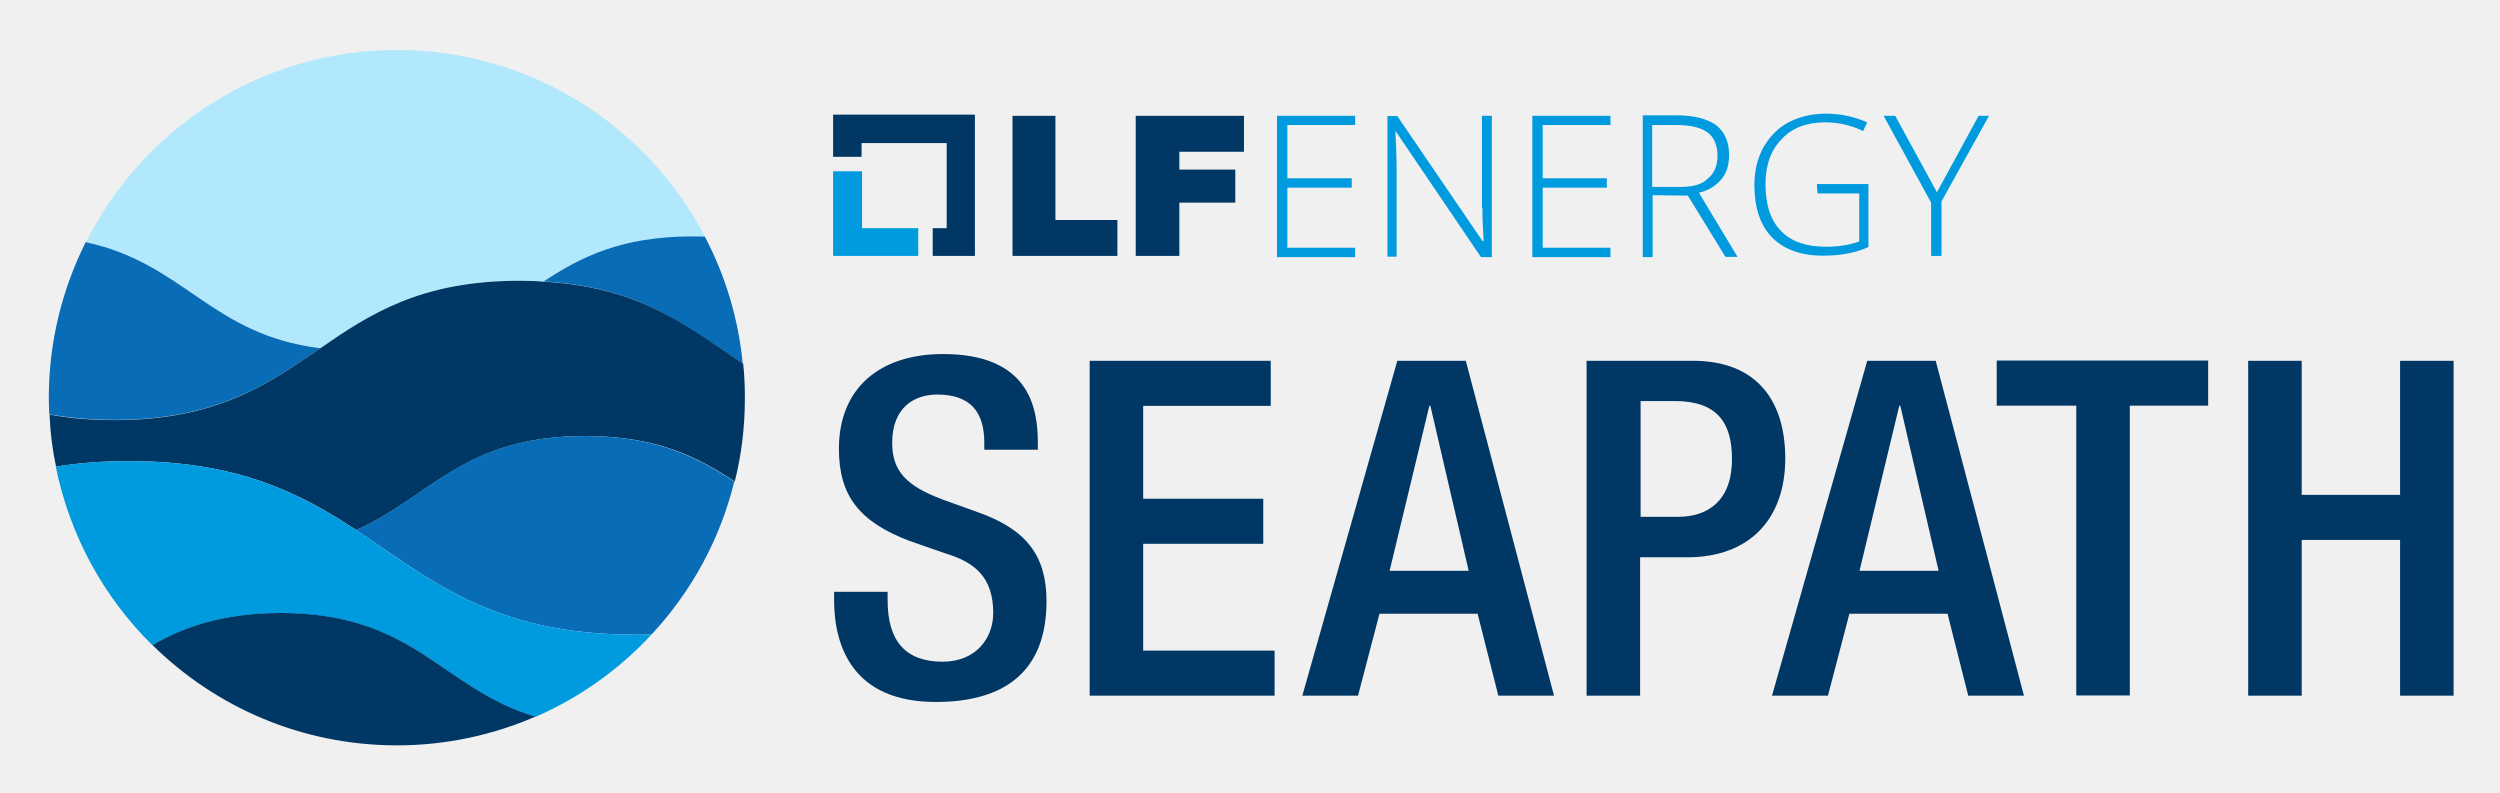
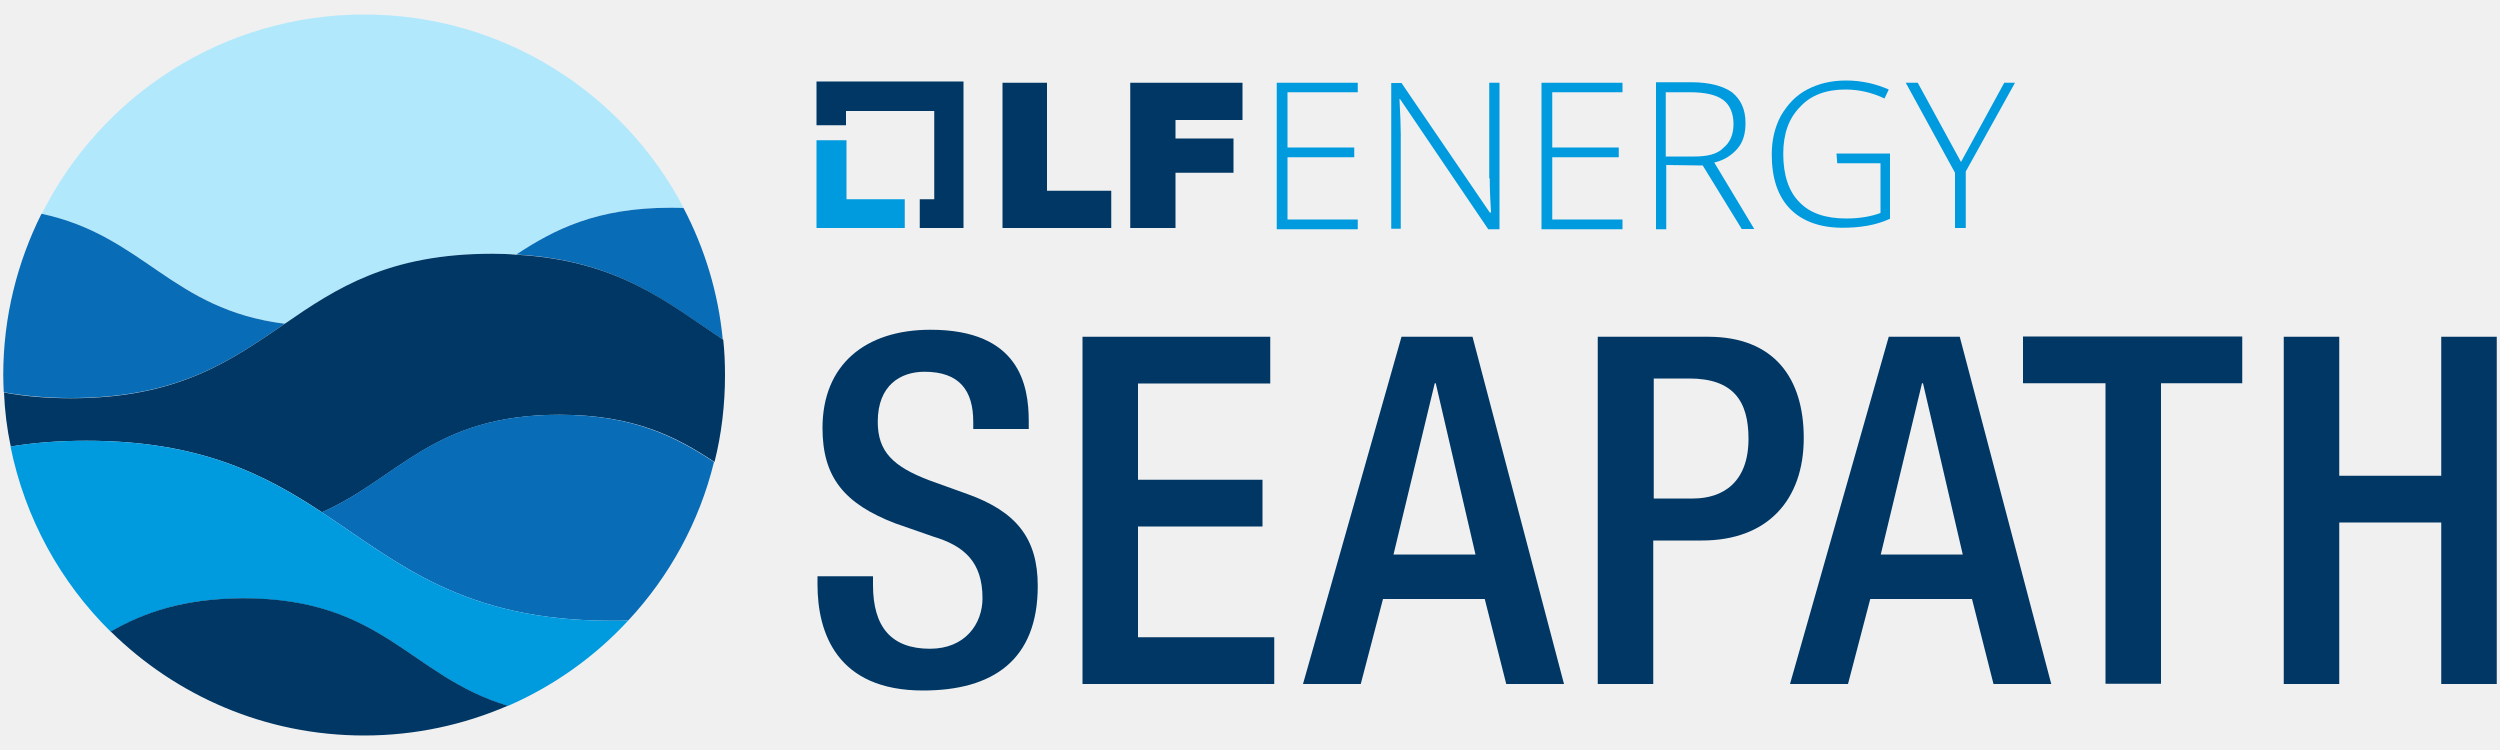
- <svg xmlns="http://www.w3.org/2000/svg" role="img" viewBox="-18.94 -14.94 1036.88 328.88">
-   <style>svg {enable-background:new 0 0 1000 300}</style>
-   <style>.st8{fill:#003764}.st9{fill:#009ade}.st11{fill:#086cb7}</style>
+ <svg xmlns="http://www.w3.org/2000/svg" version="1.1" id="Layer_1" x="0px" y="0px" viewBox="0 0 1000 300" style="enable-background:new 0 0 1000 300;" xml:space="preserve">
+   <style type="text/css">
+ 	.st0{fill:#FFFFFF;}
+ 	.st1{opacity:0.5;fill:#FFFFFF;}
+ 	.st2{opacity:0.2;fill:#FFFFFF;}
+ 	.st3{opacity:0.7;fill:#FFFFFF;}
+ 	.st4{opacity:0.2;}
+ 	.st5{opacity:0.7;}
+ 	.st6{opacity:0.5;}
+ 	.st7{fill:none;}
+ 	.st8{fill:#003764;}
+ 	.st9{fill:#009ADE;}
+ 	.st10{fill:#B1E8FC;}
+ 	.st11{fill:#086CB7;}
+ </style>
  <g>
-     <path fill="none" d="M693.6,49.7c0-4.3-1.4-7.7-4.1-9.6c-2.6-2.2-7.2-3.1-13.4-3.1h-9.6v25.7h0.2H678c5,0,8.9-1,11.8-3.4 C692.2,57.1,693.6,53.7,693.6,49.7z" />
-     <path d="M418.8 33.1L401 33.1 401 91.2 444.5 91.2 444.5 76.3 418.8 76.3zM452.1 91.2L470.2 91.2 470.2 69.1 493.4 69.1 493.4 55.4 470.2 55.4 470.2 48 497 48 497 33.1 452.1 33.1z" class="st8" />
-     <path d="M510.7 91.7L543.1 91.7 543.1 87.8 515 87.8 515 62.9 541.7 62.9 541.7 59 515 59 515 36.9 543.1 36.9 543.1 33.1 510.7 33.1zM595.9 71.3c0 4.3.2 8.9.5 13.7h-.5l-35.3-51.8h-4.1v58.3h3.8V53.5c0-3.1-.2-7.7-.5-13.9h.2l35.3 52.1h4.3.2V33.1h-4.1V71.3zM616.6 91.7L649 91.7 649 87.8 620.9 87.8 620.9 62.9 647.5 62.9 647.5 59 620.9 59 620.9 36.9 649 36.9 649 33.1 616.6 33.1zM695.1 59.3c2.2-2.6 3.1-6 3.1-10.1 0-5.5-1.9-9.4-5.3-12.2-3.6-2.6-9.1-4.1-16.3-4.1h-14.2v58.8h4.1V66l14.6.2 15.6 25.4h5L685.7 65C689.8 64.1 692.9 61.9 695.1 59.3zM677.8 62.6h-11.3-.2V36.9h9.6c6.2 0 10.6 1 13.4 3.1 2.6 1.9 4.1 5.3 4.1 9.6s-1.4 7.4-4.1 9.6C686.9 61.7 682.8 62.6 677.8 62.6zM734.9 65.3h17.3v19.9c-3.8 1.4-8.4 2.2-13.7 2.2-8.4 0-14.6-2.2-18.7-6.5-4.3-4.3-6.5-10.8-6.5-19.4 0-7.9 2.2-14.2 6.7-18.7 4.3-4.8 10.6-7 18.2-7 5.3 0 10.6 1.2 15.6 3.6l1.7-3.6c-5-2.2-10.8-3.6-17-3.6-6 0-11 1.2-15.6 3.6s-7.9 6-10.6 10.6c-2.4 4.6-3.6 9.6-3.6 15.4 0 9.4 2.4 16.6 7.2 21.6 4.8 5 12 7.7 21.1 7.7 7 0 13.4-1 19-3.6V61.4h-21.4L734.9 65.3zM801.7 33.1L784.4 64.8 767.1 33.1 762.3 33.1 782 69.1 782 91.2 786.3 91.2 786.3 68.6 806 33.1z" class="st9" />
+     <path class="st7" d="M693.6,49.7c0-4.3-1.4-7.7-4.1-9.6c-2.6-2.2-7.2-3.1-13.4-3.1h-9.6v25.7h0.2H678c5,0,8.9-1,11.8-3.4   C692.2,57.1,693.6,53.7,693.6,49.7z" />
+     <polygon class="st8" points="418.8,33.1 401,33.1 401,91.2 444.5,91.2 444.5,76.3 418.8,76.3  " />
+     <polygon class="st8" points="452.1,91.2 470.2,91.2 470.2,69.1 493.4,69.1 493.4,55.4 470.2,55.4 470.2,48 497,48 497,33.1    452.1,33.1  " />
+     <polygon class="st9" points="510.7,91.7 543.1,91.7 543.1,87.8 515,87.8 515,62.9 541.7,62.9 541.7,59 515,59 515,36.9 543.1,36.9    543.1,33.1 510.7,33.1  " />
+     <path class="st9" d="M595.9,71.3c0,4.3,0.2,8.9,0.5,13.7h-0.5l-35.3-51.8h-4.1v58.3h3.8V53.5c0-3.1-0.2-7.7-0.5-13.9h0.2l35.3,52.1   h4.3h0.2V33.1h-4.1V71.3z" />
+     <polygon class="st9" points="616.6,91.7 649,91.7 649,87.8 620.9,87.8 620.9,62.9 647.5,62.9 647.5,59 620.9,59 620.9,36.9    649,36.9 649,33.1 616.6,33.1  " />
+     <path class="st9" d="M695.1,59.3c2.2-2.6,3.1-6,3.1-10.1c0-5.5-1.9-9.4-5.3-12.2c-3.6-2.6-9.1-4.1-16.3-4.1h-14.2v58.8h4.1V66   l14.6,0.2l15.6,25.4h5L685.7,65C689.8,64.1,692.9,61.9,695.1,59.3z M677.8,62.6h-11.3h-0.2V36.9h9.6c6.2,0,10.6,1,13.4,3.1   c2.6,1.9,4.1,5.3,4.1,9.6s-1.4,7.4-4.1,9.6C686.9,61.7,682.8,62.6,677.8,62.6z" />
+     <path class="st9" d="M734.9,65.3h17.3v19.9c-3.8,1.4-8.4,2.2-13.7,2.2c-8.4,0-14.6-2.2-18.7-6.5c-4.3-4.3-6.5-10.8-6.5-19.4   c0-7.9,2.2-14.2,6.7-18.7c4.3-4.8,10.6-7,18.2-7c5.3,0,10.6,1.2,15.6,3.6l1.7-3.6c-5-2.2-10.8-3.6-17-3.6c-6,0-11,1.2-15.6,3.6   s-7.9,6-10.6,10.6c-2.4,4.6-3.6,9.6-3.6,15.4c0,9.4,2.4,16.6,7.2,21.6c4.8,5,12,7.7,21.1,7.7c7,0,13.4-1,19-3.6V61.4h-21.4   L734.9,65.3z" />
+     <polygon class="st9" points="801.7,33.1 784.4,64.8 767.1,33.1 762.3,33.1 782,69.1 782,91.2 786.3,91.2 786.3,68.6 806,33.1  " />
    <g>
      <g>
-         <path d="M349.2 230.5v3.5c0 16.9 7.4 25.5 22.8 25.5 14 0 21-9.9 21-20.2 0-14.6-7.4-21-19.8-24.7l-15.2-5.3c-20.2-7.8-29-18.3-29-38.1 0-25.3 17.1-39.3 43.2-39.3 35.6 0 39.3 22.2 39.3 36.6v3.1h-22.2v-2.9c0-12.6-5.6-20-19.5-20-9.5 0-18.7 5.3-18.7 20 0 11.9 6 17.9 20.8 23.5l15 5.4c19.6 7 28.2 17.7 28.2 36.8 0 29.6-17.9 41.8-45.9 41.8-34.4 0-42.2-23-42.2-42.4v-3.3H349.2zM433 134.7h75.1v18.7h-52.9v38.5H505v18.7h-49.8v44.3h54.5v18.7H433V134.7zM560.6 134.7H589l36.6 138.9h-23.1l-8.6-34h-40.7l-8.9 34h-23.1L560.6 134.7zM590.2 221.8l-15.9-68.5h-.4l-16.5 68.5H590.2zM639.2 134.7h44c26.6 0 38.3 16.7 38.3 40.5 0 24.9-14.6 41-40.7 41h-19.5v57.4h-22.2V134.7zM661.4 199.4h15.8c11.9 0 22.2-6.4 22.2-23.9 0-15-6-24.1-23.7-24.1h-14.2V199.4zM755.5 134.7h28.4l36.6 138.9h-23.1l-8.6-34h-40.7l-8.9 34H716L755.5 134.7zM785.1 221.8l-15.9-68.5h-.4l-16.5 68.5H785.1zM842.3 153.3h-33.1v-18.7h87.7v18.7h-32.5v120.2h-22.2V153.3zM913.5 134.7h22.2v55.6h40.8v-55.6h22.2v138.9h-22.2V209h-40.8v64.6h-22.2V134.7z" class="st8" />
+         <path class="st8" d="M349.2,230.5v3.5c0,16.9,7.4,25.5,22.8,25.5c14,0,21-9.9,21-20.2c0-14.6-7.4-21-19.8-24.7l-15.2-5.3     c-20.2-7.8-29-18.3-29-38.1c0-25.3,17.1-39.3,43.2-39.3c35.6,0,39.3,22.2,39.3,36.6v3.1h-22.2v-2.9c0-12.6-5.6-20-19.5-20     c-9.5,0-18.7,5.3-18.7,20c0,11.9,6,17.9,20.8,23.5l15,5.4c19.6,7,28.2,17.7,28.2,36.8c0,29.6-17.9,41.8-45.9,41.8     c-34.4,0-42.2-23-42.2-42.4v-3.3H349.2z" />
+         <path class="st8" d="M433,134.7h75.1v18.7h-52.9v38.5H505v18.7h-49.8v44.3h54.5v18.7H433V134.7z" />
+         <path class="st8" d="M560.6,134.7H589l36.6,138.9h-23.1l-8.6-34h-40.7l-8.9,34h-23.1L560.6,134.7z M590.2,221.8l-15.9-68.5h-0.4     l-16.5,68.5H590.2z" />
+         <path class="st8" d="M639.2,134.7h44c26.6,0,38.3,16.7,38.3,40.5c0,24.9-14.6,41-40.7,41h-19.5v57.4h-22.2V134.7z M661.4,199.4     h15.8c11.9,0,22.2-6.4,22.2-23.9c0-15-6-24.1-23.7-24.1h-14.2V199.4z" />
+         <path class="st8" d="M755.5,134.7h28.4l36.6,138.9h-23.1l-8.6-34h-40.7l-8.9,34H716L755.5,134.7z M785.1,221.8l-15.9-68.5h-0.4     l-16.5,68.5H785.1z" />
+         <path class="st8" d="M842.3,153.3h-33.1v-18.7h87.7v18.7h-32.5v120.2h-22.2V153.3z" />
+         <path class="st8" d="M913.5,134.7h22.2v55.6h40.8v-55.6h22.2v138.9h-22.2V209h-40.8v64.6h-22.2V134.7z" />
      </g>
    </g>
-     <path d="M338.6 56.1L326.6 56.1 326.6 91.2 361.9 91.2 361.9 79.7 338.6 79.7z" class="st9" />
-     <path d="M326.6 50.1L338.4 50.1 338.4 44.4 373.7 44.4 373.7 79.7 367.9 79.7 367.9 91.2 385.4 91.2 385.4 32.6 326.6 32.6z" class="st8" />
+     <polygon class="st9" points="338.6,56.1 326.6,56.1 326.6,91.2 361.9,91.2 361.9,79.7 338.6,79.7  " />
+     <polygon class="st8" points="326.6,50.1 338.4,50.1 338.4,44.4 373.7,44.4 373.7,79.7 367.9,79.7 367.9,91.2 385.4,91.2    385.4,32.6 326.6,32.6  " />
    <g>
-       <path fill="#b1e8fc" d="M113.9,129.5c20.6-14.1,41.7-28,82.9-28c3.4,0,6.6,0.1,9.7,0.3c15.1-10,32.1-18.7,61.8-18.7 c1.8,0,3.5,0,5.2,0.1c-24.1-46-72.3-77.4-127.8-77.4c-56.5,0-105.4,32.5-129,79.8C57.7,94.2,68.4,123.7,113.9,129.5z" />
-       <path d="M113.9 129.5c-45.5-5.7-56.2-35.2-97.3-44C6.9 104.9 1.3 126.8 1.3 150c0 2.3.1 4.6.2 6.9 7.9 1.4 16.8 2.3 26.8 2.3C71.3 159.2 92.4 144.2 113.9 129.5zM206.5 101.8c40.7 2.3 60.2 19.2 82.6 34-1.8-18.8-7.3-36.6-15.7-52.6-1.7-.1-3.4-.1-5.2-.1C238.6 83.1 221.7 91.8 206.5 101.8z" class="st11" />
-       <path d="M196.8,101.5c-41.3,0-62.3,13.8-82.9,28c-21.5,14.7-42.6,29.8-85.5,29.8c-10,0-18.9-0.8-26.8-2.3 c0.3,7.4,1.2,14.6,2.7,21.6c9.1-1.5,19.1-2.3,30.3-2.3c45.3,0,71.1,13.4,94.2,28.6c30.8-13.6,44.4-39,95-39 c29.8,0,46.8,8.8,62,18.9c2.8-11.1,4.2-22.8,4.2-34.7c0-4.8-0.2-9.5-0.7-14.2c-22.4-14.9-41.9-31.7-82.6-34 C203.4,101.6,200.2,101.5,196.8,101.5z" class="st8" />
-       <path d="M128.7,204.9c30.5,20.1,56.2,43.4,116,43.4c2.3,0,4.4,0,6.6-0.1c16.4-17.6,28.4-39.3,34.3-63.4 c-15.2-10-32.2-18.9-62-18.9C173,165.9,159.5,191.3,128.7,204.9z" class="st11" />
-       <path d="M128.7,204.9c-23.1-15.2-48.9-28.6-94.2-28.6c-11.2,0-21.2,0.8-30.3,2.3c5.8,28.7,20,54.3,40.1,74.1 c13.2-7.5,28.8-13.3,53-13.3c56.2,0,66.8,31.3,105.8,43c18.4-8,34.8-19.7,48.2-34.2c-2.2,0.1-4.3,0.1-6.6,0.1 C184.9,248.3,159.1,225,128.7,204.9z" class="st9" />
-       <path d="M44.3,252.6c26.1,25.7,61.8,41.6,101.4,41.6c20.4,0,39.8-4.3,57.4-11.9c-39.1-11.7-49.7-43-105.8-43 C73.1,239.4,57.4,245.1,44.3,252.6z" class="st8" />
+       <path class="st10" d="M113.9,129.5c20.6-14.1,41.7-28,82.9-28c3.4,0,6.6,0.1,9.7,0.3c15.1-10,32.1-18.7,61.8-18.7    c1.8,0,3.5,0,5.2,0.1c-24.1-46-72.3-77.4-127.8-77.4c-56.5,0-105.4,32.5-129,79.8C57.7,94.2,68.4,123.7,113.9,129.5z" />
+       <path class="st11" d="M113.9,129.5c-45.5-5.7-56.2-35.2-97.3-44C6.9,104.9,1.3,126.8,1.3,150c0,2.3,0.1,4.6,0.2,6.9    c7.9,1.4,16.8,2.3,26.8,2.3C71.3,159.2,92.4,144.2,113.9,129.5z" />
+       <path class="st11" d="M206.5,101.8c40.7,2.3,60.2,19.2,82.6,34c-1.8-18.8-7.3-36.6-15.7-52.6c-1.7-0.1-3.4-0.1-5.2-0.1    C238.6,83.1,221.7,91.8,206.5,101.8z" />
+       <path class="st8" d="M196.8,101.5c-41.3,0-62.3,13.8-82.9,28c-21.5,14.7-42.6,29.8-85.5,29.8c-10,0-18.9-0.8-26.8-2.3    c0.3,7.4,1.2,14.6,2.7,21.6c9.1-1.5,19.1-2.3,30.3-2.3c45.3,0,71.1,13.4,94.2,28.6c30.8-13.6,44.4-39,95-39    c29.8,0,46.8,8.8,62,18.9c2.8-11.1,4.2-22.8,4.2-34.7c0-4.8-0.2-9.5-0.7-14.2c-22.4-14.9-41.9-31.7-82.6-34    C203.4,101.6,200.2,101.5,196.8,101.5z" />
+       <path class="st11" d="M128.7,204.9c30.5,20.1,56.2,43.4,116,43.4c2.3,0,4.4,0,6.6-0.1c16.4-17.6,28.4-39.3,34.3-63.4    c-15.2-10-32.2-18.9-62-18.9C173,165.9,159.5,191.3,128.7,204.9z" />
+       <path class="st9" d="M128.7,204.9c-23.1-15.2-48.9-28.6-94.2-28.6c-11.2,0-21.2,0.8-30.3,2.3c5.8,28.7,20,54.3,40.1,74.1    c13.2-7.5,28.8-13.3,53-13.3c56.2,0,66.8,31.3,105.8,43c18.4-8,34.8-19.7,48.2-34.2c-2.2,0.1-4.3,0.1-6.6,0.1    C184.9,248.3,159.1,225,128.7,204.9z" />
+       <path class="st8" d="M44.3,252.6c26.1,25.7,61.8,41.6,101.4,41.6c20.4,0,39.8-4.3,57.4-11.9c-39.1-11.7-49.7-43-105.8-43    C73.1,239.4,57.4,245.1,44.3,252.6z" />
    </g>
  </g>
</svg>
